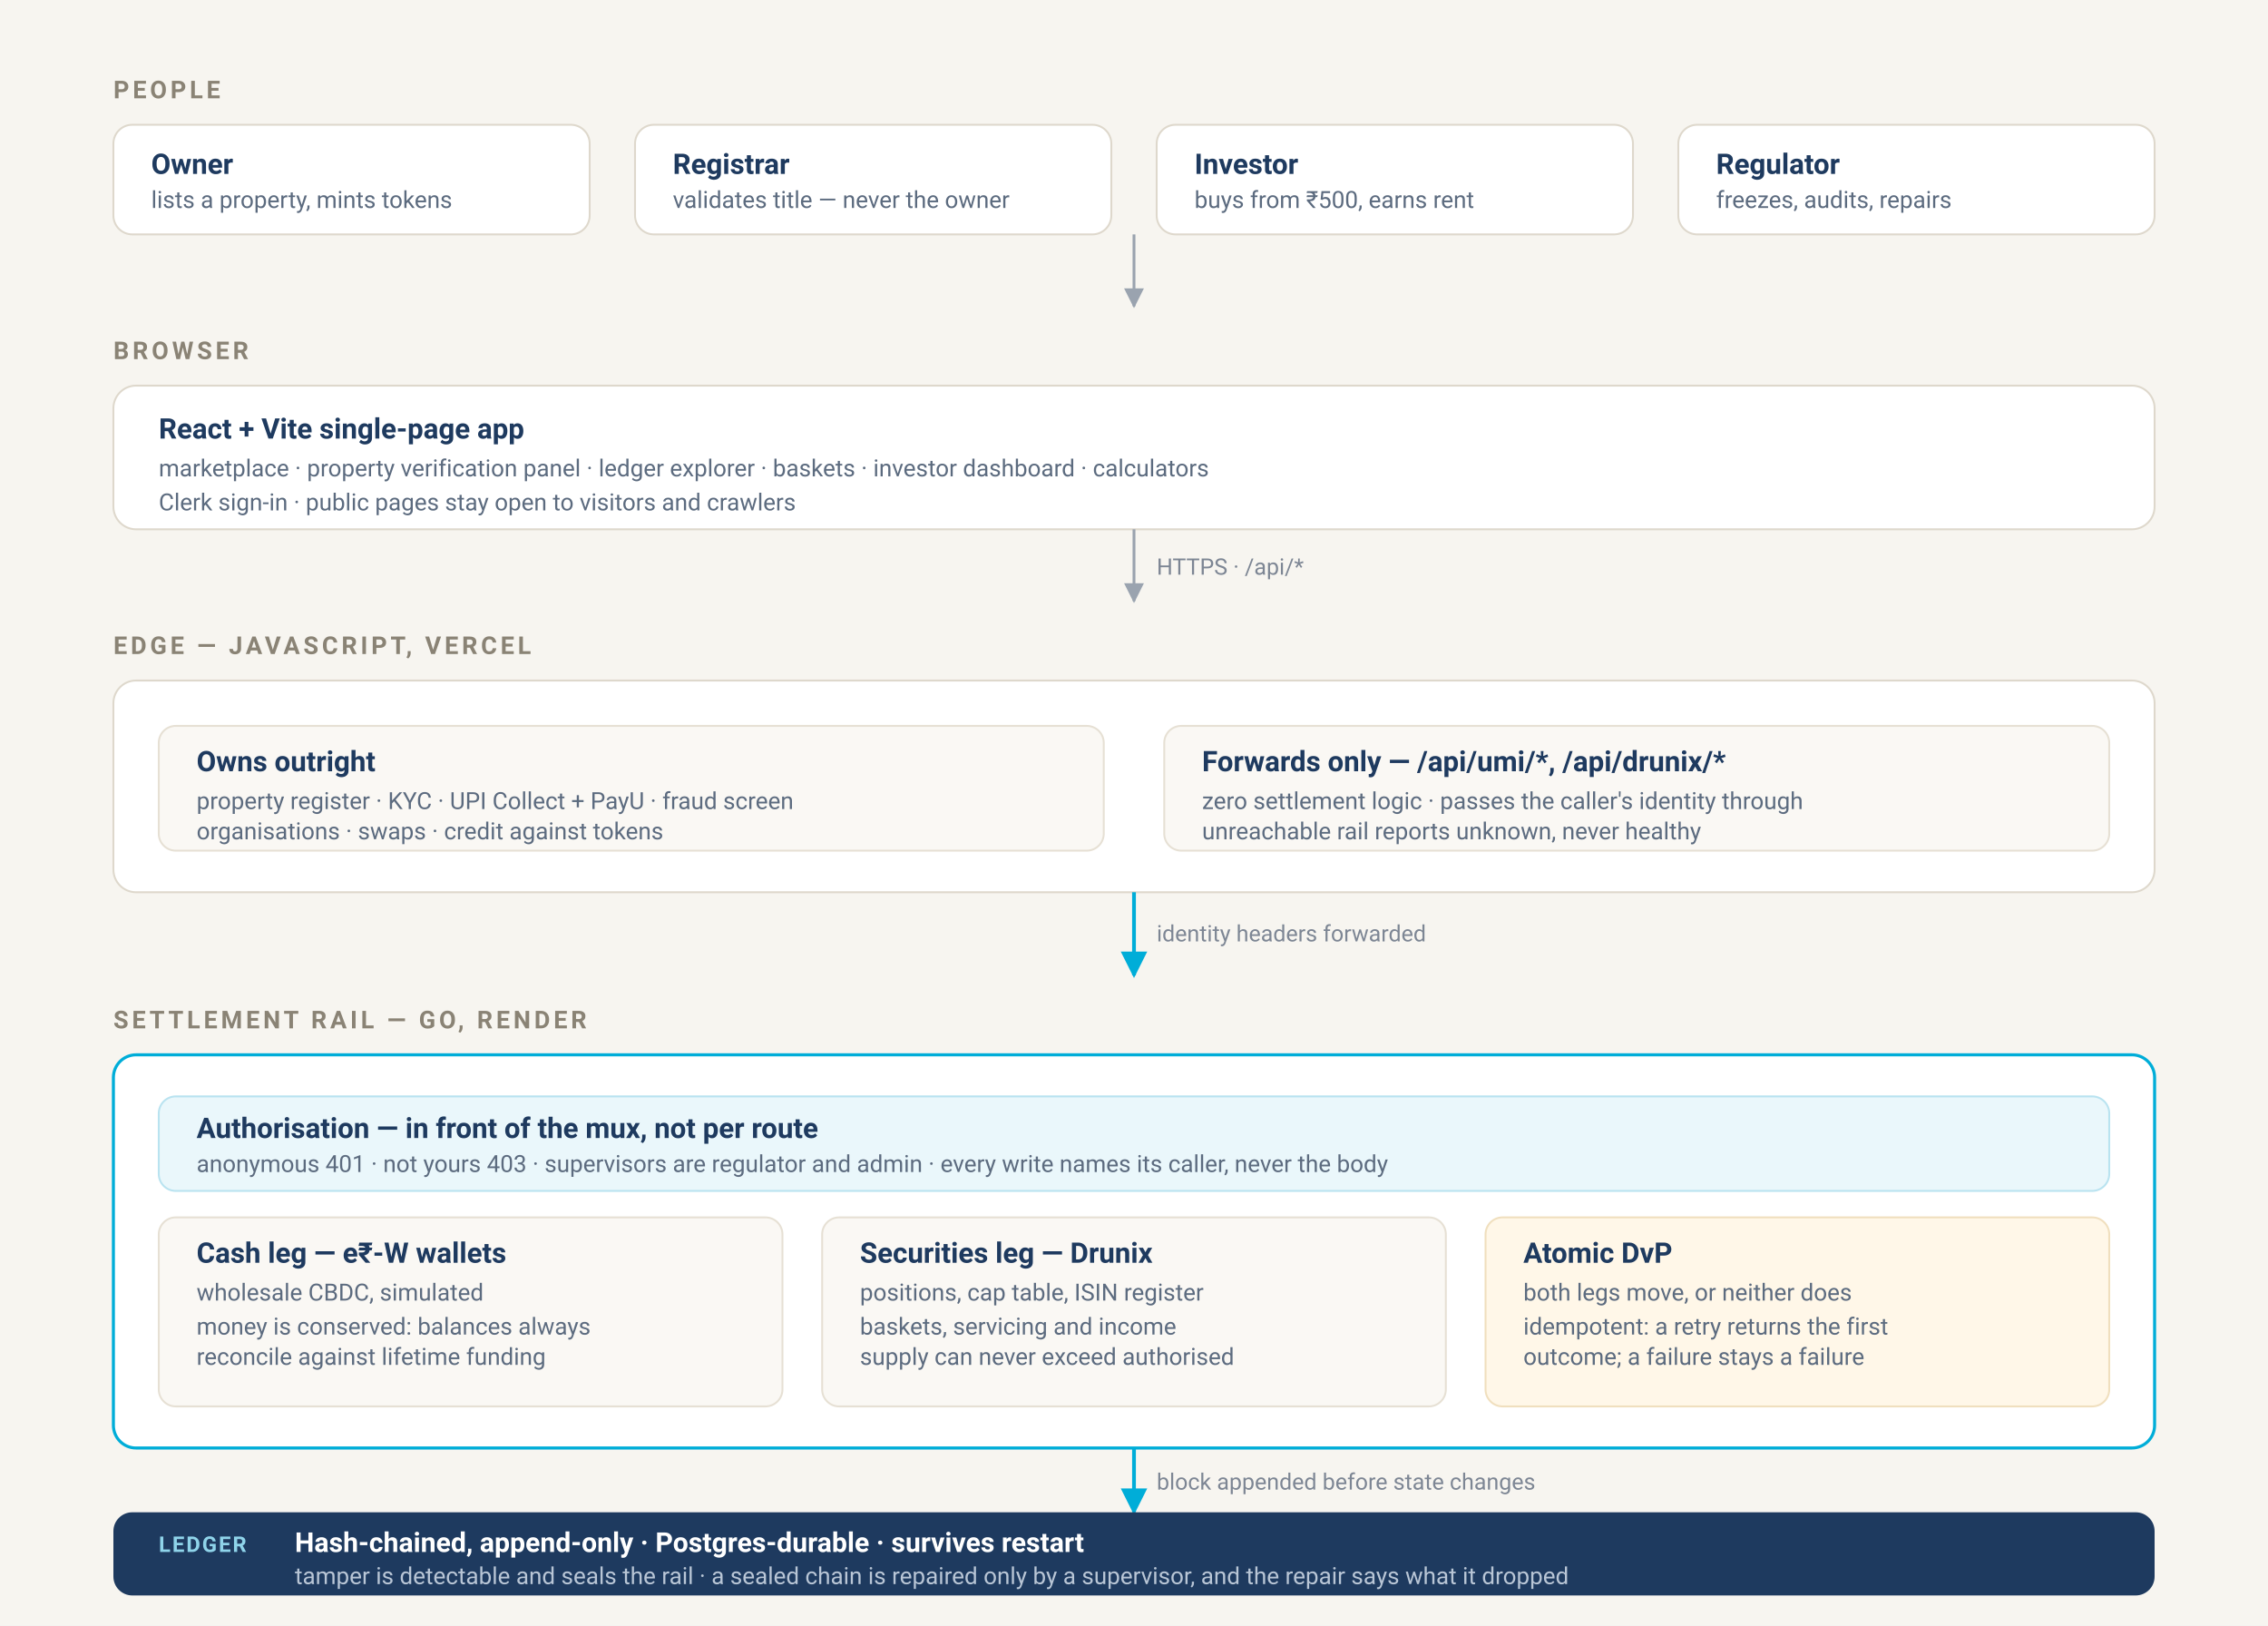
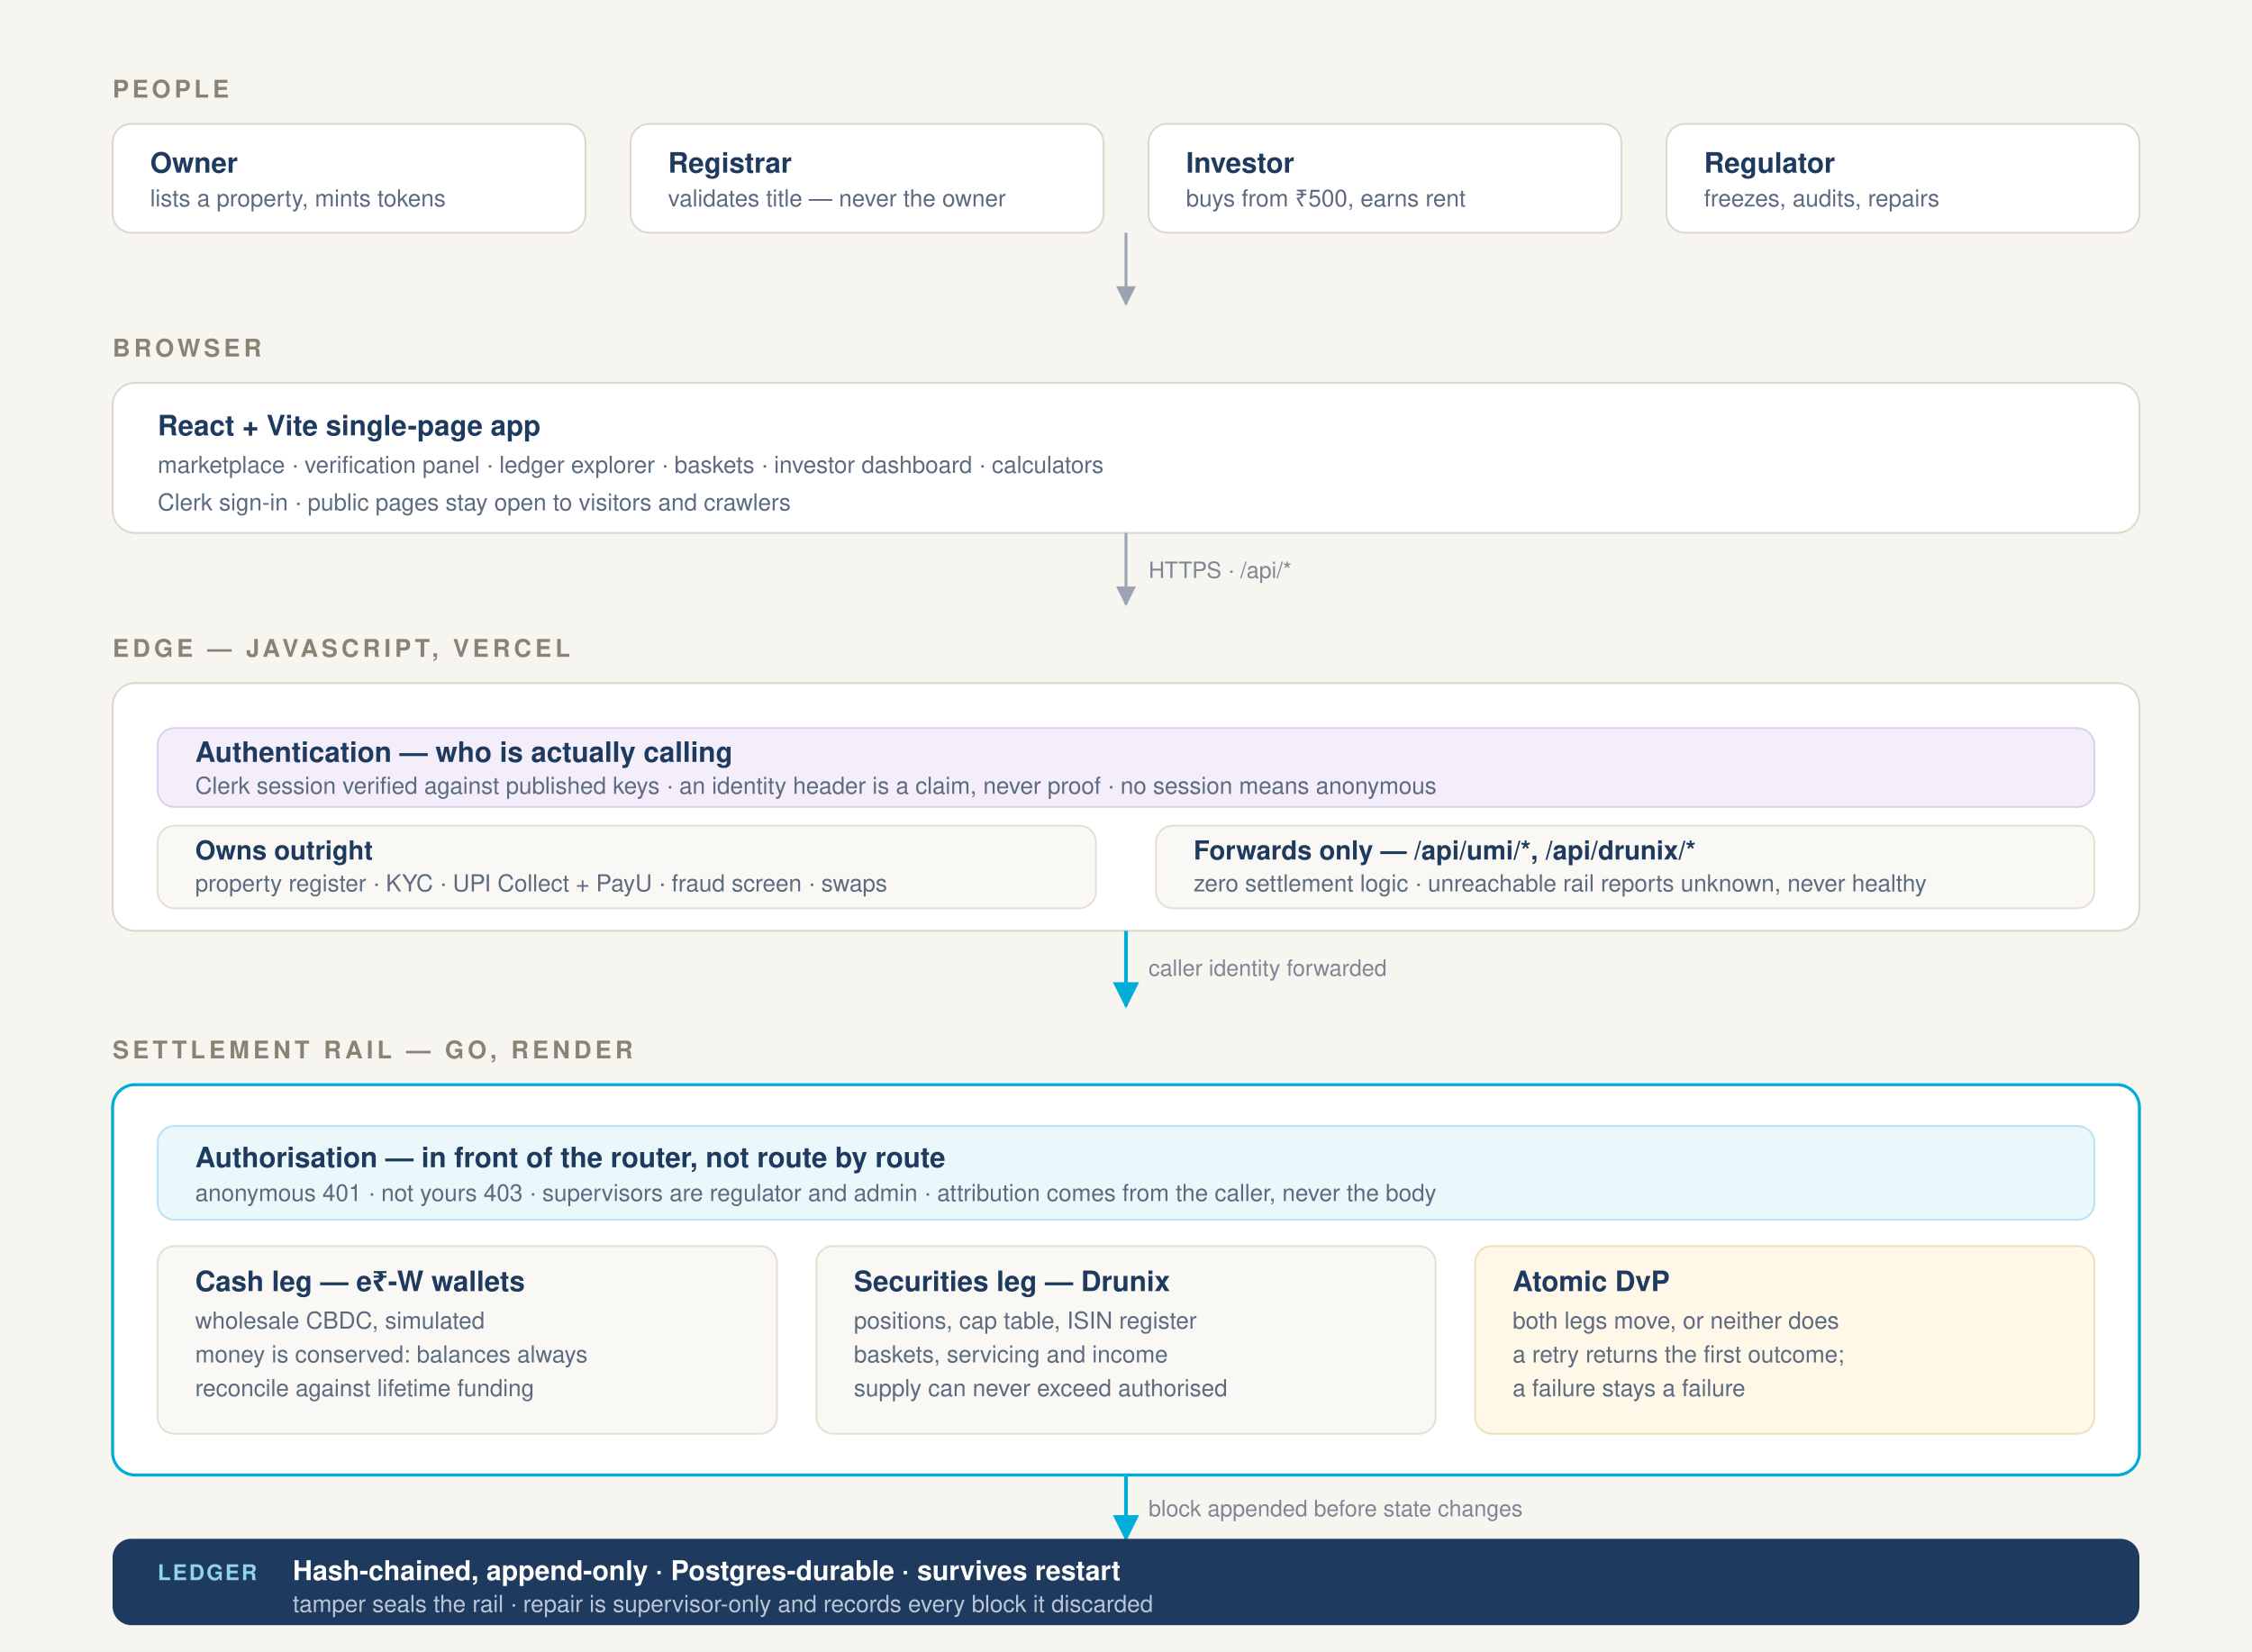
- <svg xmlns="http://www.w3.org/2000/svg" viewBox="0 0 1200 860" width="1200" height="860" role="img" aria-label="AasthiChain architecture: owners, registrars, investors and regulators act through a React web app; a JavaScript edge proxies every money route to a Go settlement rail, which holds the authorisation layer, the e-rupee-W cash leg, the Drunix securities leg and a hash-chained append-only ledger backed by Postgres.">
+ <svg xmlns="http://www.w3.org/2000/svg" viewBox="0 0 1200 880" width="1200" height="880" role="img" aria-label="AasthiChain architecture: owners, registrars, investors and regulators act through a React web app; a JavaScript edge owns the property register, KYC and the UPI money leg and forwards every settlement call to a Go rail; the rail authenticates the caller, checks authorisation in front of its router, moves the e-rupee-W cash leg and the Drunix securities leg atomically, and appends every state change to a hash-chained, Postgres-durable ledger.">
  <defs>
-     <style>
-       .t    { font-family: ui-sans-serif, system-ui, -apple-system, "Segoe UI", Roboto, Helvetica, Arial, sans-serif; }
-       .band { font-size: 13px; font-weight: 700; letter-spacing: .14em; fill: #8A8375; }
-       .box  { font-size: 15px; font-weight: 650; fill: #1E3A5F; }
-       .sub  { font-size: 12.5px; fill: #5C6B7F; }
-       .note { font-size: 12.5px; fill: #7A8191; }
-       .arrow{ font-size: 12px; fill: #7D8694; }
-       .tag  { font-size: 11.5px; font-weight: 700; letter-spacing: .08em; }
-     </style>
    <marker id="a" viewBox="0 0 10 10" refX="9" refY="5" markerWidth="7" markerHeight="7" orient="auto-start-reverse">
      <path d="M0 0 L10 5 L0 10 z" fill="#9AA3AF" />
    </marker>
    <marker id="aGo" viewBox="0 0 10 10" refX="9" refY="5" markerWidth="7" markerHeight="7" orient="auto-start-reverse">
      <path d="M0 0 L10 5 L0 10 z" fill="#00ADD8" />
    </marker>
  </defs>
-   <rect width="1200" height="860" fill="#F7F5F0" />
-   <text class="t band" x="60" y="52">PEOPLE</text>
-   <g>
-     <rect x="60" y="66" width="252" height="58" rx="10" fill="#FFFFFF" stroke="#DED8CC" />
-     <text class="t box" x="80" y="92">Owner</text>
-     <text class="t sub" x="80" y="110">lists a property, mints tokens</text>
-     <rect x="336" y="66" width="252" height="58" rx="10" fill="#FFFFFF" stroke="#DED8CC" />
-     <text class="t box" x="356" y="92">Registrar</text>
-     <text class="t sub" x="356" y="110">validates title — never the owner</text>
-     <rect x="612" y="66" width="252" height="58" rx="10" fill="#FFFFFF" stroke="#DED8CC" />
-     <text class="t box" x="632" y="92">Investor</text>
-     <text class="t sub" x="632" y="110">buys from ₹500, earns rent</text>
-     <rect x="888" y="66" width="252" height="58" rx="10" fill="#FFFFFF" stroke="#DED8CC" />
-     <text class="t box" x="908" y="92">Regulator</text>
-     <text class="t sub" x="908" y="110">freezes, audits, repairs</text>
-   </g>
+   <rect width="1200" height="880" fill="#F7F5F0" />
+   <text x="60" y="52" font-family="Helvetica, Arial, sans-serif" font-size="13" font-weight="bold" letter-spacing="2" fill="#8A8375">PEOPLE</text>
+   <rect x="60" y="66" width="252" height="58" rx="10" fill="#FFFFFF" stroke="#DED8CC" />
+   <text x="80" y="92" font-family="Helvetica, Arial, sans-serif" font-size="15" font-weight="bold" fill="#1E3A5F">Owner</text>
+   <text x="80" y="110" font-family="Helvetica, Arial, sans-serif" font-size="12.5" fill="#5C6B7F">lists a property, mints tokens</text>
+   <rect x="336" y="66" width="252" height="58" rx="10" fill="#FFFFFF" stroke="#DED8CC" />
+   <text x="356" y="92" font-family="Helvetica, Arial, sans-serif" font-size="15" font-weight="bold" fill="#1E3A5F">Registrar</text>
+   <text x="356" y="110" font-family="Helvetica, Arial, sans-serif" font-size="12.5" fill="#5C6B7F">validates title — never the owner</text>
+   <rect x="612" y="66" width="252" height="58" rx="10" fill="#FFFFFF" stroke="#DED8CC" />
+   <text x="632" y="92" font-family="Helvetica, Arial, sans-serif" font-size="15" font-weight="bold" fill="#1E3A5F">Investor</text>
+   <text x="632" y="110" font-family="Helvetica, Arial, sans-serif" font-size="12.5" fill="#5C6B7F">buys from ₹500, earns rent</text>
+   <rect x="888" y="66" width="252" height="58" rx="10" fill="#FFFFFF" stroke="#DED8CC" />
+   <text x="908" y="92" font-family="Helvetica, Arial, sans-serif" font-size="15" font-weight="bold" fill="#1E3A5F">Regulator</text>
+   <text x="908" y="110" font-family="Helvetica, Arial, sans-serif" font-size="12.5" fill="#5C6B7F">freezes, audits, repairs</text>
  <line x1="600" y1="124" x2="600" y2="162" stroke="#9AA3AF" stroke-width="1.5" marker-end="url(#a)" />
-   <text class="t band" x="60" y="190">BROWSER</text>
-   <rect x="60" y="204" width="1080" height="76" rx="12" fill="#FFFFFF" stroke="#DED8CC" />
-   <text class="t box" x="84" y="232">React + Vite single-page app</text>
-   <text class="t sub" x="84" y="252">marketplace · property verification panel · ledger explorer · baskets · investor dashboard · calculators</text>
-   <text class="t sub" x="84" y="270">Clerk sign-in · public pages stay open to visitors and crawlers</text>
-   <line x1="600" y1="280" x2="600" y2="318" stroke="#9AA3AF" stroke-width="1.5" marker-end="url(#a)" />
-   <text class="t arrow" x="612" y="304">HTTPS · /api/*</text>
-   <text class="t band" x="60" y="346">EDGE — JAVASCRIPT, VERCEL</text>
-   <rect x="60" y="360" width="1080" height="112" rx="12" fill="#FFFFFF" stroke="#DED8CC" />
-   <rect x="84" y="384" width="500" height="66" rx="9" fill="#FAF8F4" stroke="#E6E0D4" />
-   <text class="t box" x="104" y="408">Owns outright</text>
-   <text class="t sub" x="104" y="428">property register · KYC · UPI Collect + PayU · fraud screen</text>
-   <text class="t sub" x="104" y="444">organisations · swaps · credit against tokens</text>
-   <rect x="616" y="384" width="500" height="66" rx="9" fill="#FAF8F4" stroke="#E6E0D4" />
-   <text class="t box" x="636" y="408">Forwards only — /api/umi/*, /api/drunix/*</text>
-   <text class="t sub" x="636" y="428">zero settlement logic · passes the caller's identity through</text>
-   <text class="t sub" x="636" y="444">unreachable rail reports unknown, never healthy</text>
-   <line x1="600" y1="472" x2="600" y2="516" stroke="#00ADD8" stroke-width="2" marker-end="url(#aGo)" />
-   <text class="t arrow" x="612" y="498">identity headers forwarded</text>
-   <text class="t band" x="60" y="544">SETTLEMENT RAIL — GO, RENDER</text>
-   <rect x="60" y="558" width="1080" height="208" rx="12" fill="#FFFFFF" stroke="#00ADD8" stroke-width="1.6" />
-   <rect x="84" y="580" width="1032" height="50" rx="9" fill="#EAF7FB" stroke="#B9E3F0" />
-   <text class="t box" x="104" y="602">Authorisation — in front of the mux, not per route</text>
-   <text class="t sub" x="104" y="620">anonymous 401 · not yours 403 · supervisors are regulator and admin · every write names its caller, never the body</text>
-   <rect x="84" y="644" width="330" height="100" rx="9" fill="#FAF8F4" stroke="#E6E0D4" />
-   <text class="t box" x="104" y="668">Cash leg — e₹-W wallets</text>
-   <text class="t sub" x="104" y="688">wholesale CBDC, simulated</text>
-   <text class="t sub" x="104" y="706">money is conserved: balances always</text>
-   <text class="t sub" x="104" y="722">reconcile against lifetime funding</text>
-   <rect x="435" y="644" width="330" height="100" rx="9" fill="#FAF8F4" stroke="#E6E0D4" />
-   <text class="t box" x="455" y="668">Securities leg — Drunix</text>
-   <text class="t sub" x="455" y="688">positions, cap table, ISIN register</text>
-   <text class="t sub" x="455" y="706">baskets, servicing and income</text>
-   <text class="t sub" x="455" y="722">supply can never exceed authorised</text>
-   <rect x="786" y="644" width="330" height="100" rx="9" fill="#FFF7E8" stroke="#F0DFBE" />
-   <text class="t box" x="806" y="668">Atomic DvP</text>
-   <text class="t sub" x="806" y="688">both legs move, or neither does</text>
-   <text class="t sub" x="806" y="706">idempotent: a retry returns the first</text>
-   <text class="t sub" x="806" y="722">outcome; a failure stays a failure</text>
-   <line x1="600" y1="766" x2="600" y2="800" stroke="#00ADD8" stroke-width="2" marker-end="url(#aGo)" />
-   <text class="t arrow" x="612" y="788">block appended before state changes</text>
-   <rect x="60" y="800" width="1080" height="44" rx="10" fill="#1E3A5F" />
-   <text class="t tag" x="84" y="821" fill="#8FD4EA">LEDGER</text>
-   <text class="t" x="156" y="821" font-size="14.5" font-weight="650" fill="#FFFFFF">Hash-chained, append-only · Postgres-durable · survives restart</text>
-   <text class="t" x="156" y="838" font-size="12.5" fill="#B9C6D6">tamper is detectable and seals the rail · a sealed chain is repaired only by a supervisor, and the repair says what it dropped</text>
+   <text x="60" y="190" font-family="Helvetica, Arial, sans-serif" font-size="13" font-weight="bold" letter-spacing="2" fill="#8A8375">BROWSER</text>
+   <rect x="60" y="204" width="1080" height="80" rx="12" fill="#FFFFFF" stroke="#DED8CC" />
+   <text x="84" y="232" font-family="Helvetica, Arial, sans-serif" font-size="15" font-weight="bold" fill="#1E3A5F">React + Vite single-page app</text>
+   <text x="84" y="252" font-family="Helvetica, Arial, sans-serif" font-size="12.5" fill="#5C6B7F">marketplace · verification panel · ledger explorer · baskets · investor dashboard · calculators</text>
+   <text x="84" y="272" font-family="Helvetica, Arial, sans-serif" font-size="12.5" fill="#5C6B7F">Clerk sign-in · public pages stay open to visitors and crawlers</text>
+   <line x1="600" y1="284" x2="600" y2="322" stroke="#9AA3AF" stroke-width="1.5" marker-end="url(#a)" />
+   <text x="612" y="308" font-family="Helvetica, Arial, sans-serif" font-size="12" fill="#7D8694">HTTPS · /api/*</text>
+   <text x="60" y="350" font-family="Helvetica, Arial, sans-serif" font-size="13" font-weight="bold" letter-spacing="2" fill="#8A8375">EDGE — JAVASCRIPT, VERCEL</text>
+   <rect x="60" y="364" width="1080" height="132" rx="12" fill="#FFFFFF" stroke="#DED8CC" />
+   <rect x="84" y="388" width="1032" height="42" rx="9" fill="#F3EEFA" stroke="#DCD0EE" />
+   <text x="104" y="406" font-family="Helvetica, Arial, sans-serif" font-size="15" font-weight="bold" fill="#1E3A5F">Authentication — who is actually calling</text>
+   <text x="104" y="423" font-family="Helvetica, Arial, sans-serif" font-size="12.5" fill="#5C6B7F">Clerk session verified against published keys · an identity header is a claim, never proof · no session means anonymous</text>
+   <rect x="84" y="440" width="500" height="44" rx="9" fill="#FAF8F4" stroke="#E6E0D4" />
+   <text x="104" y="458" font-family="Helvetica, Arial, sans-serif" font-size="14" font-weight="bold" fill="#1E3A5F">Owns outright</text>
+   <text x="104" y="475" font-family="Helvetica, Arial, sans-serif" font-size="12.5" fill="#5C6B7F">property register · KYC · UPI Collect + PayU · fraud screen · swaps</text>
+   <rect x="616" y="440" width="500" height="44" rx="9" fill="#FAF8F4" stroke="#E6E0D4" />
+   <text x="636" y="458" font-family="Helvetica, Arial, sans-serif" font-size="14" font-weight="bold" fill="#1E3A5F">Forwards only — /api/umi/*, /api/drunix/*</text>
+   <text x="636" y="475" font-family="Helvetica, Arial, sans-serif" font-size="12.5" fill="#5C6B7F">zero settlement logic · unreachable rail reports unknown, never healthy</text>
+   <line x1="600" y1="496" x2="600" y2="536" stroke="#00ADD8" stroke-width="2" marker-end="url(#aGo)" />
+   <text x="612" y="520" font-family="Helvetica, Arial, sans-serif" font-size="12" fill="#7D8694">caller identity forwarded</text>
+   <text x="60" y="564" font-family="Helvetica, Arial, sans-serif" font-size="13" font-weight="bold" letter-spacing="2" fill="#8A8375">SETTLEMENT RAIL — GO, RENDER</text>
+   <rect x="60" y="578" width="1080" height="208" rx="12" fill="#FFFFFF" stroke="#00ADD8" stroke-width="1.6" />
+   <rect x="84" y="600" width="1032" height="50" rx="9" fill="#EAF7FB" stroke="#B9E3F0" />
+   <text x="104" y="622" font-family="Helvetica, Arial, sans-serif" font-size="15" font-weight="bold" fill="#1E3A5F">Authorisation — in front of the router, not route by route</text>
+   <text x="104" y="640" font-family="Helvetica, Arial, sans-serif" font-size="12.5" fill="#5C6B7F">anonymous 401 · not yours 403 · supervisors are regulator and admin · attribution comes from the caller, never the body</text>
+   <rect x="84" y="664" width="330" height="100" rx="9" fill="#FAF8F4" stroke="#E6E0D4" />
+   <text x="104" y="688" font-family="Helvetica, Arial, sans-serif" font-size="15" font-weight="bold" fill="#1E3A5F">Cash leg — e₹-W wallets</text>
+   <text x="104" y="708" font-family="Helvetica, Arial, sans-serif" font-size="12.5" fill="#5C6B7F">wholesale CBDC, simulated</text>
+   <text x="104" y="726" font-family="Helvetica, Arial, sans-serif" font-size="12.5" fill="#5C6B7F">money is conserved: balances always</text>
+   <text x="104" y="744" font-family="Helvetica, Arial, sans-serif" font-size="12.5" fill="#5C6B7F">reconcile against lifetime funding</text>
+   <rect x="435" y="664" width="330" height="100" rx="9" fill="#FAF8F4" stroke="#E6E0D4" />
+   <text x="455" y="688" font-family="Helvetica, Arial, sans-serif" font-size="15" font-weight="bold" fill="#1E3A5F">Securities leg — Drunix</text>
+   <text x="455" y="708" font-family="Helvetica, Arial, sans-serif" font-size="12.5" fill="#5C6B7F">positions, cap table, ISIN register</text>
+   <text x="455" y="726" font-family="Helvetica, Arial, sans-serif" font-size="12.5" fill="#5C6B7F">baskets, servicing and income</text>
+   <text x="455" y="744" font-family="Helvetica, Arial, sans-serif" font-size="12.5" fill="#5C6B7F">supply can never exceed authorised</text>
+   <rect x="786" y="664" width="330" height="100" rx="9" fill="#FFF7E8" stroke="#F0DFBE" />
+   <text x="806" y="688" font-family="Helvetica, Arial, sans-serif" font-size="15" font-weight="bold" fill="#1E3A5F">Atomic DvP</text>
+   <text x="806" y="708" font-family="Helvetica, Arial, sans-serif" font-size="12.5" fill="#5C6B7F">both legs move, or neither does</text>
+   <text x="806" y="726" font-family="Helvetica, Arial, sans-serif" font-size="12.5" fill="#5C6B7F">a retry returns the first outcome;</text>
+   <text x="806" y="744" font-family="Helvetica, Arial, sans-serif" font-size="12.5" fill="#5C6B7F">a failure stays a failure</text>
+   <line x1="600" y1="786" x2="600" y2="820" stroke="#00ADD8" stroke-width="2" marker-end="url(#aGo)" />
+   <text x="612" y="808" font-family="Helvetica, Arial, sans-serif" font-size="12" fill="#7D8694">block appended before state changes</text>
+   <rect x="60" y="820" width="1080" height="46" rx="10" fill="#1E3A5F" />
+   <text x="84" y="842" font-family="Helvetica, Arial, sans-serif" font-size="11.5" font-weight="bold" letter-spacing="1" fill="#8FD4EA">LEDGER</text>
+   <text x="156" y="842" font-family="Helvetica, Arial, sans-serif" font-size="14.5" font-weight="bold" fill="#FFFFFF">Hash-chained, append-only · Postgres-durable · survives restart</text>
+   <text x="156" y="859" font-family="Helvetica, Arial, sans-serif" font-size="12.5" fill="#B9C6D6">tamper seals the rail · repair is supervisor-only and records every block it discarded</text>
</svg>
